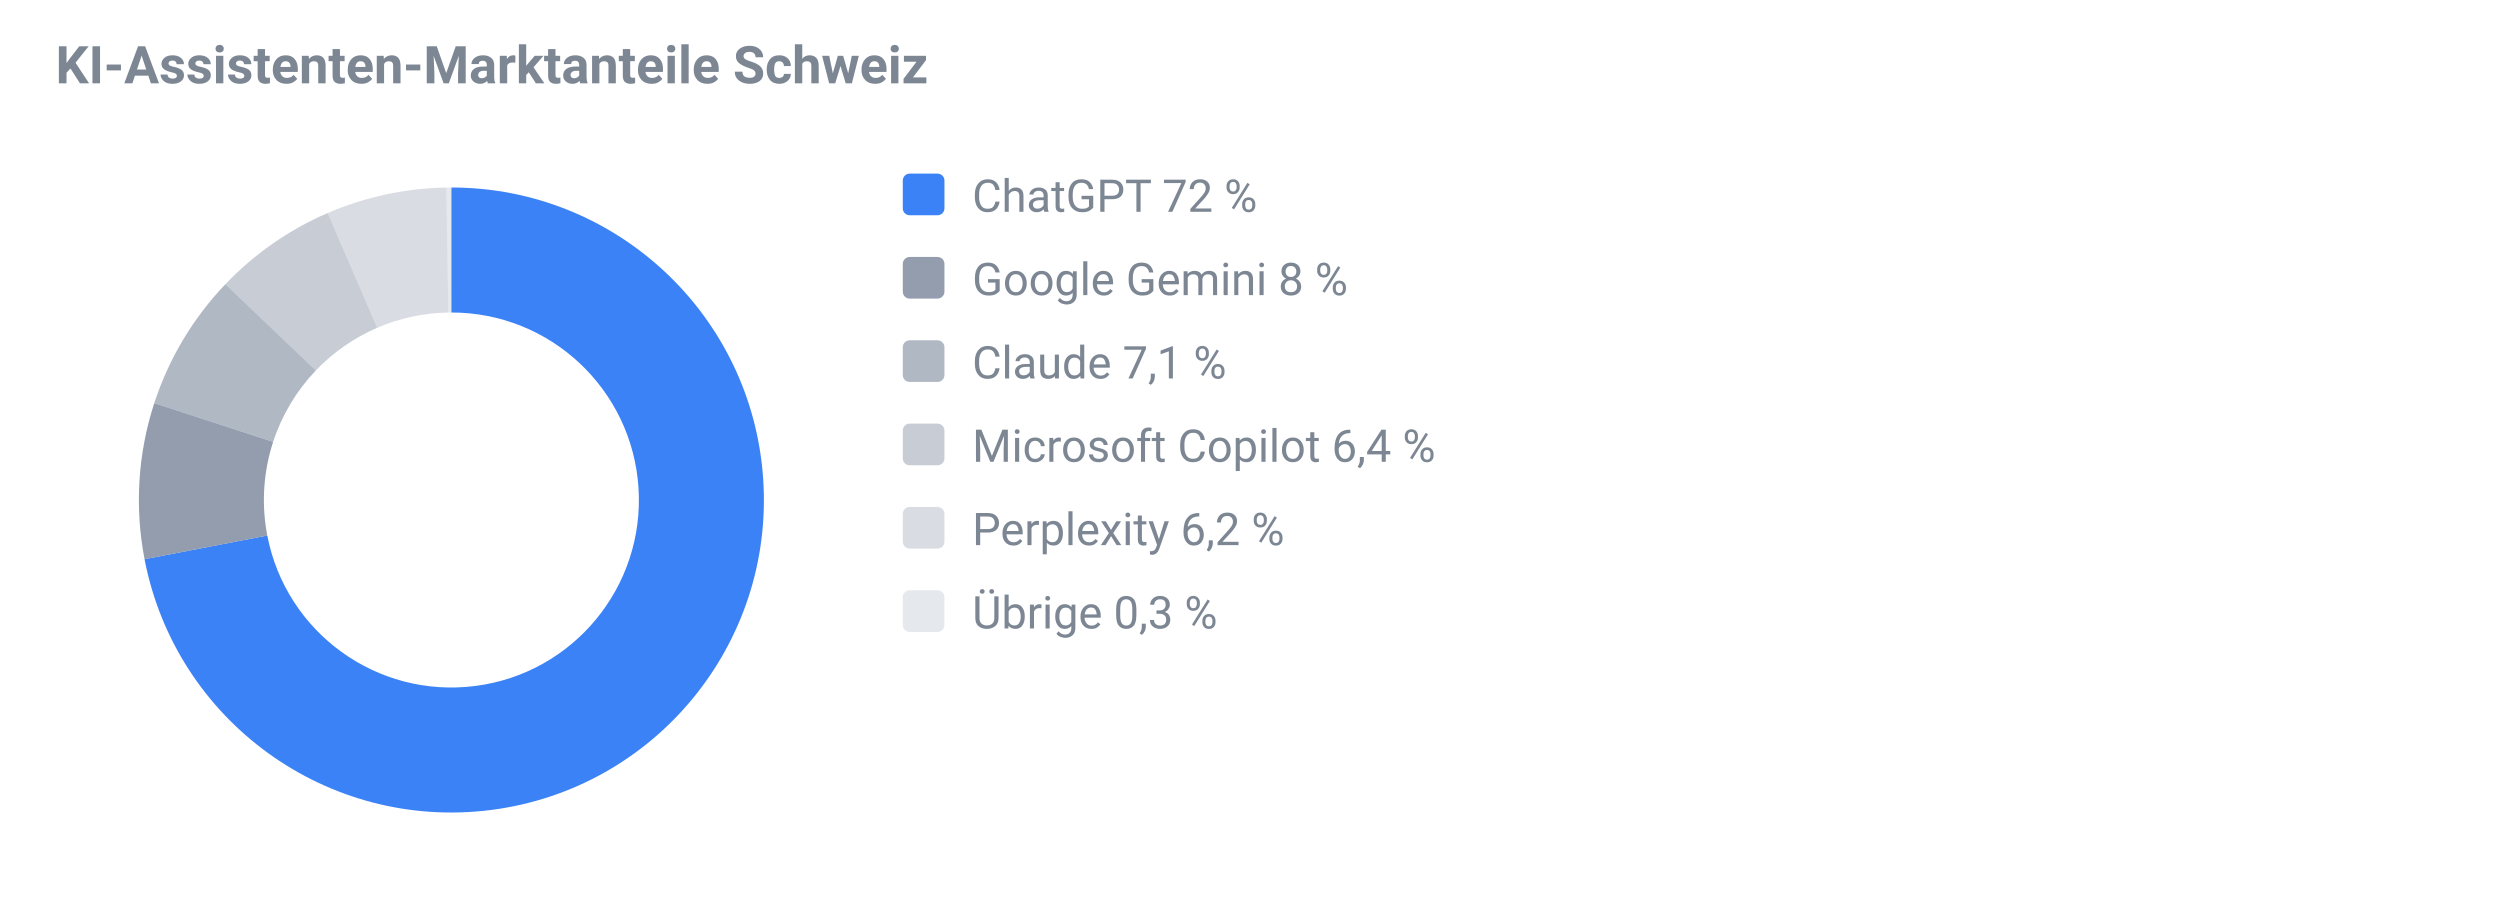
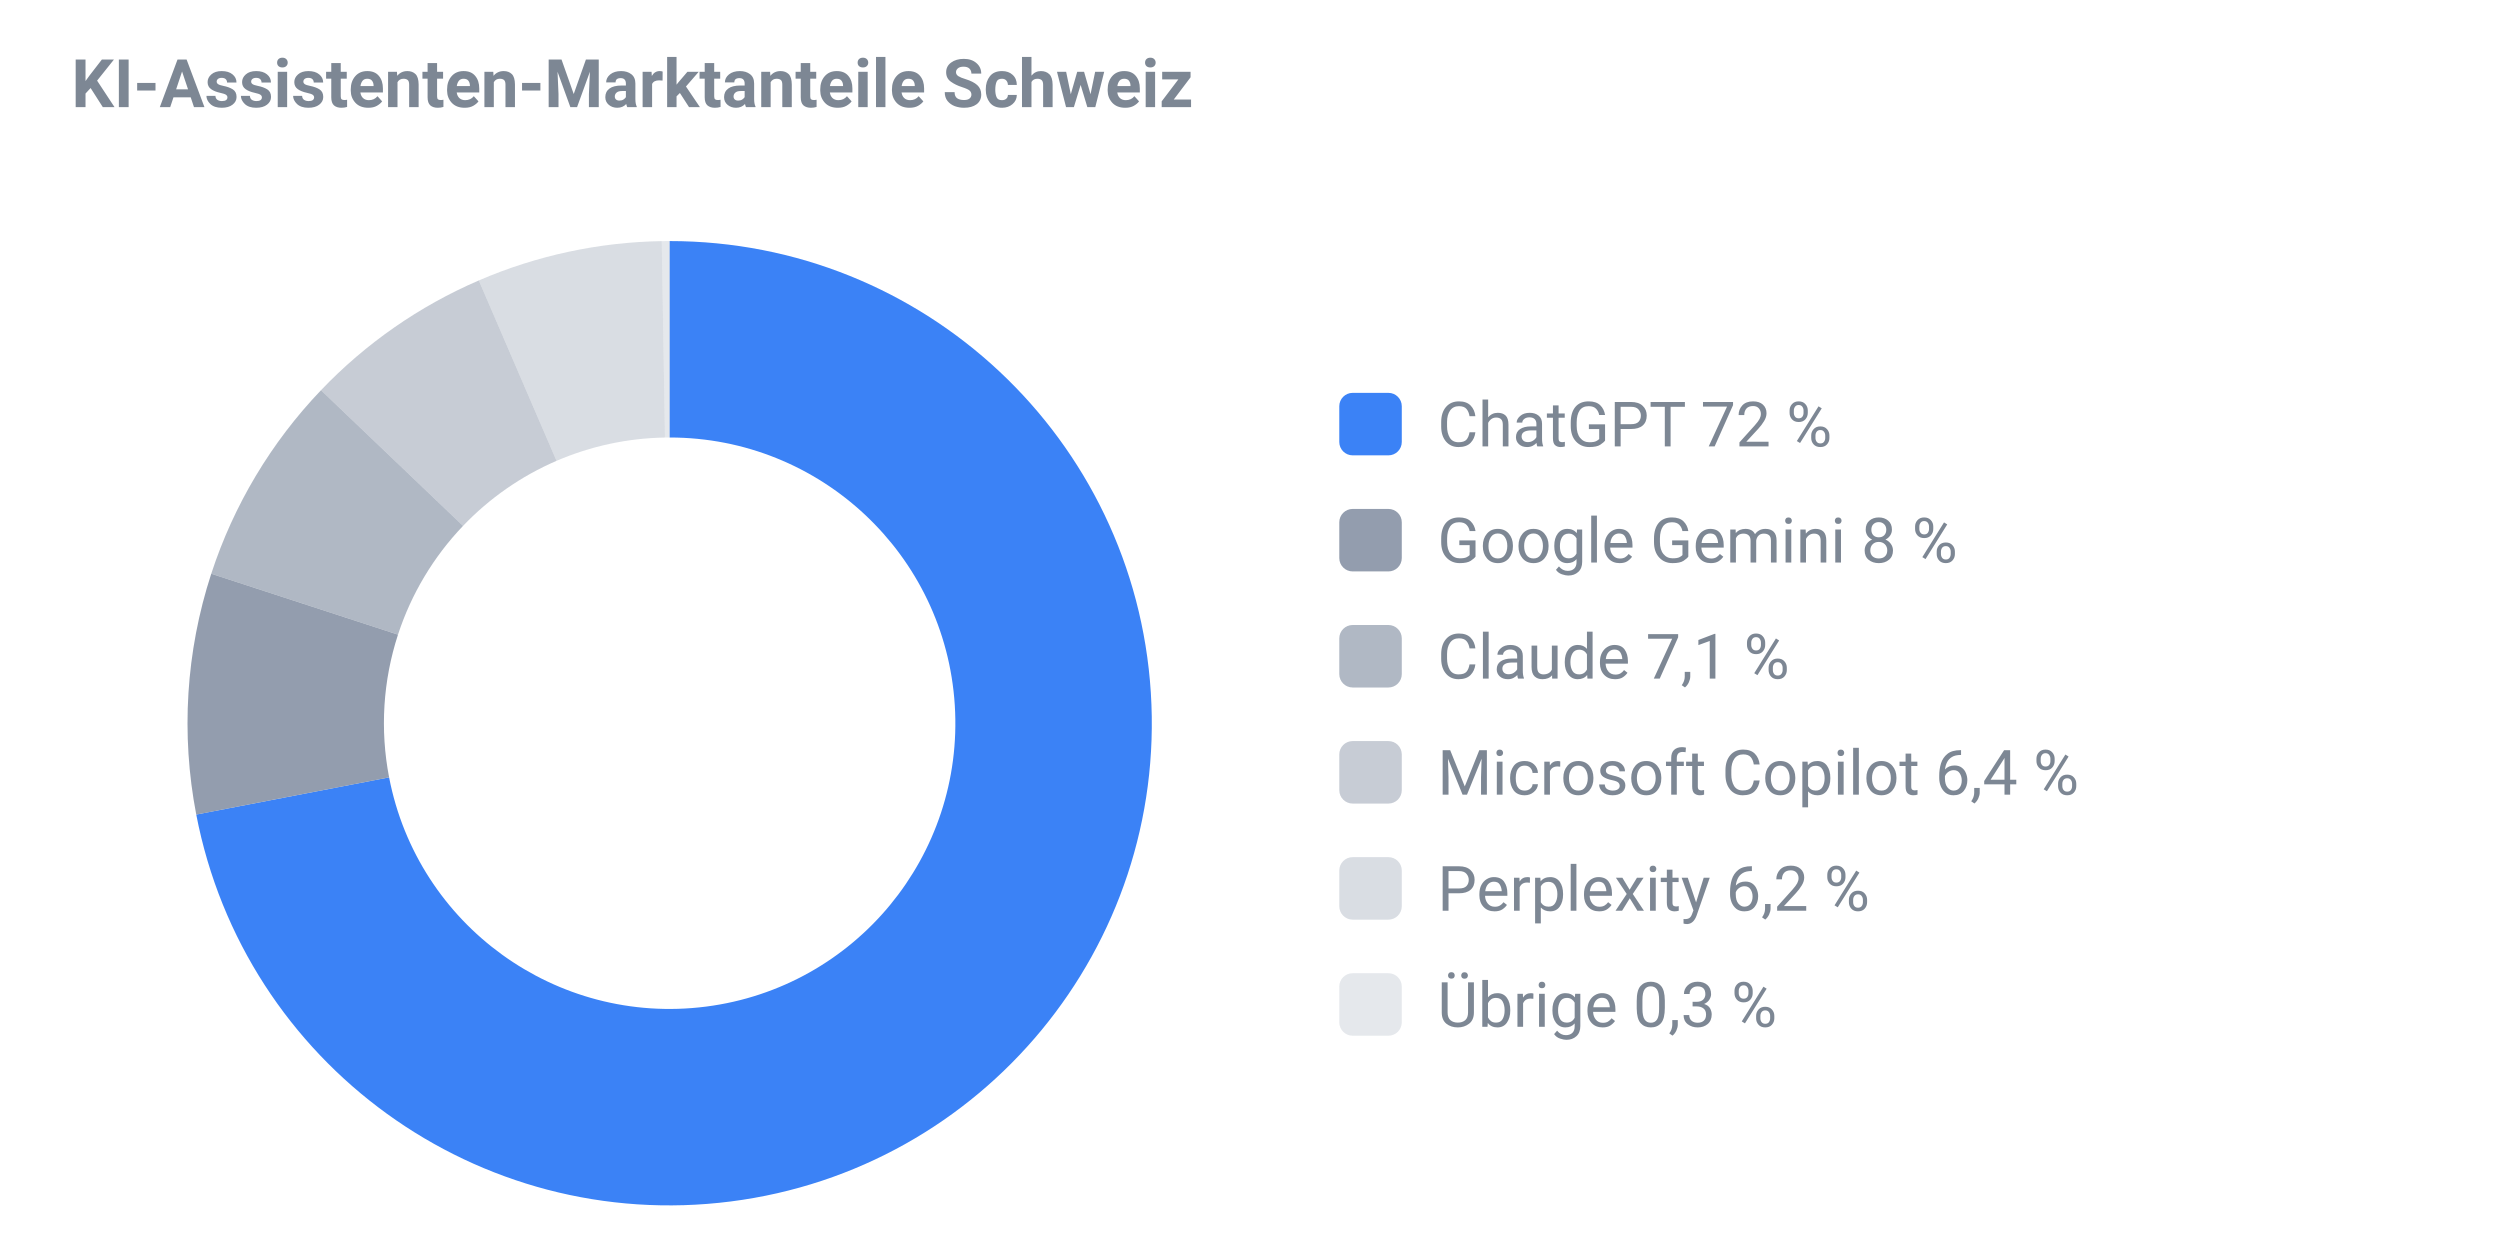
- <svg xmlns="http://www.w3.org/2000/svg" viewBox="0 0 720 260" width="720" height="260" font-family="-apple-system,Segoe UI,Roboto,Helvetica,Arial,sans-serif">
+ <svg xmlns="http://www.w3.org/2000/svg" viewBox="0 0 560 280" style="width:100%;height:auto" font-family="-apple-system,Segoe UI,Roboto,Helvetica,Arial,sans-serif">
  <text x="16.0" y="24.0" fill="#7d8794" font-size="15" text-anchor="start" font-weight="600">KI-Assistenten-Marktanteile Schweiz</text>
-   <path d="M 130.00 54.00 A 90.00 90.00 0 1 1 41.63 161.05 L 76.98 154.23 A 54.00 54.00 0 1 0 130.00 90.00 Z" fill="#3b82f6" />
-   <rect x="260" y="50.0" width="12" height="12" rx="2" fill="#3b82f6" />
-   <text x="280.0" y="61.0" fill="#7d8794" font-size="13" text-anchor="start">ChatGPT  72 %</text>
-   <path d="M 41.63 161.05 A 90.00 90.00 0 0 1 44.43 116.10 L 78.66 127.26 A 54.00 54.00 0 0 0 76.98 154.23 Z" fill="rgba(128,140,160,0.85)" />
-   <rect x="260" y="74.0" width="12" height="12" rx="2" fill="rgba(128,140,160,0.85)" />
-   <text x="280.0" y="85.0" fill="#7d8794" font-size="13" text-anchor="start">Google Gemini  8 %</text>
-   <path d="M 44.43 116.10 A 90.00 90.00 0 0 1 64.92 81.84 L 90.95 106.70 A 54.00 54.00 0 0 0 78.66 127.26 Z" fill="rgba(128,140,160,0.62)" />
-   <rect x="260" y="98.0" width="12" height="12" rx="2" fill="rgba(128,140,160,0.62)" />
-   <text x="280.0" y="109.0" fill="#7d8794" font-size="13" text-anchor="start">Claude  7,1 %</text>
-   <path d="M 64.92 81.84 A 90.00 90.00 0 0 1 94.37 61.35 L 108.62 94.41 A 54.00 54.00 0 0 0 90.95 106.70 Z" fill="rgba(128,140,160,0.44)" />
-   <rect x="260" y="122.0" width="12" height="12" rx="2" fill="rgba(128,140,160,0.44)" />
-   <text x="280.0" y="133.0" fill="#7d8794" font-size="13" text-anchor="start">Microsoft Copilot  6,4 %</text>
-   <path d="M 94.37 61.35 A 90.00 90.00 0 0 1 128.53 54.01 L 129.12 90.01 A 54.00 54.00 0 0 0 108.62 94.41 Z" fill="rgba(128,140,160,0.30)" />
-   <rect x="260" y="146.0" width="12" height="12" rx="2" fill="rgba(128,140,160,0.30)" />
-   <text x="280.0" y="157.0" fill="#7d8794" font-size="13" text-anchor="start">Perplexity  6,2 %</text>
-   <path d="M 128.53 54.01 A 90.00 90.00 0 0 1 130.00 54.00 L 130.00 90.00 A 54.00 54.00 0 0 0 129.12 90.01 Z" fill="rgba(128,140,160,0.20)" />
-   <rect x="260" y="170.0" width="12" height="12" rx="2" fill="rgba(128,140,160,0.20)" />
-   <text x="280.0" y="181.0" fill="#7d8794" font-size="13" text-anchor="start">Übrige  0,3 %</text>
+   <path d="M 150.00 54.00 A 108.00 108.00 0 1 1 43.96 182.46 L 87.16 174.13 A 64.00 64.00 0 1 0 150.00 98.00 Z" fill="#3b82f6" />
+   <rect x="300" y="88.0" width="14" height="14" rx="3" fill="#3b82f6" />
+   <text x="322.0" y="100.0" fill="#7d8794" font-size="14" text-anchor="start">ChatGPT  72 %</text>
+   <path d="M 43.96 182.46 A 108.00 108.00 0 0 1 47.32 128.52 L 89.15 142.16 A 64.00 64.00 0 0 0 87.16 174.13 Z" fill="rgba(128,140,160,0.85)" />
+   <rect x="300" y="114.0" width="14" height="14" rx="3" fill="rgba(128,140,160,0.85)" />
+   <text x="322.0" y="126.0" fill="#7d8794" font-size="14" text-anchor="start">Google Gemini  8 %</text>
+   <path d="M 47.32 128.52 A 108.00 108.00 0 0 1 71.90 87.41 L 103.72 117.80 A 64.00 64.00 0 0 0 89.15 142.16 Z" fill="rgba(128,140,160,0.62)" />
+   <rect x="300" y="140.0" width="14" height="14" rx="3" fill="rgba(128,140,160,0.62)" />
+   <text x="322.0" y="152.0" fill="#7d8794" font-size="14" text-anchor="start">Claude  7,1 %</text>
+   <path d="M 71.90 87.41 A 108.00 108.00 0 0 1 107.25 62.82 L 124.66 103.23 A 64.00 64.00 0 0 0 103.72 117.80 Z" fill="rgba(128,140,160,0.44)" />
+   <rect x="300" y="166.0" width="14" height="14" rx="3" fill="rgba(128,140,160,0.44)" />
+   <text x="322.0" y="178.0" fill="#7d8794" font-size="14" text-anchor="start">Microsoft Copilot  6,4 %</text>
+   <path d="M 107.25 62.82 A 108.00 108.00 0 0 1 148.23 54.01 L 148.95 98.01 A 64.00 64.00 0 0 0 124.66 103.23 Z" fill="rgba(128,140,160,0.30)" />
+   <rect x="300" y="192.0" width="14" height="14" rx="3" fill="rgba(128,140,160,0.30)" />
+   <text x="322.0" y="204.0" fill="#7d8794" font-size="14" text-anchor="start">Perplexity  6,2 %</text>
+   <path d="M 148.23 54.01 A 108.00 108.00 0 0 1 150.00 54.00 L 150.00 98.00 A 64.00 64.00 0 0 0 148.95 98.01 Z" fill="rgba(128,140,160,0.20)" />
+   <rect x="300" y="218.0" width="14" height="14" rx="3" fill="rgba(128,140,160,0.20)" />
+   <text x="322.0" y="230.0" fill="#7d8794" font-size="14" text-anchor="start">Übrige  0,3 %</text>
</svg>
